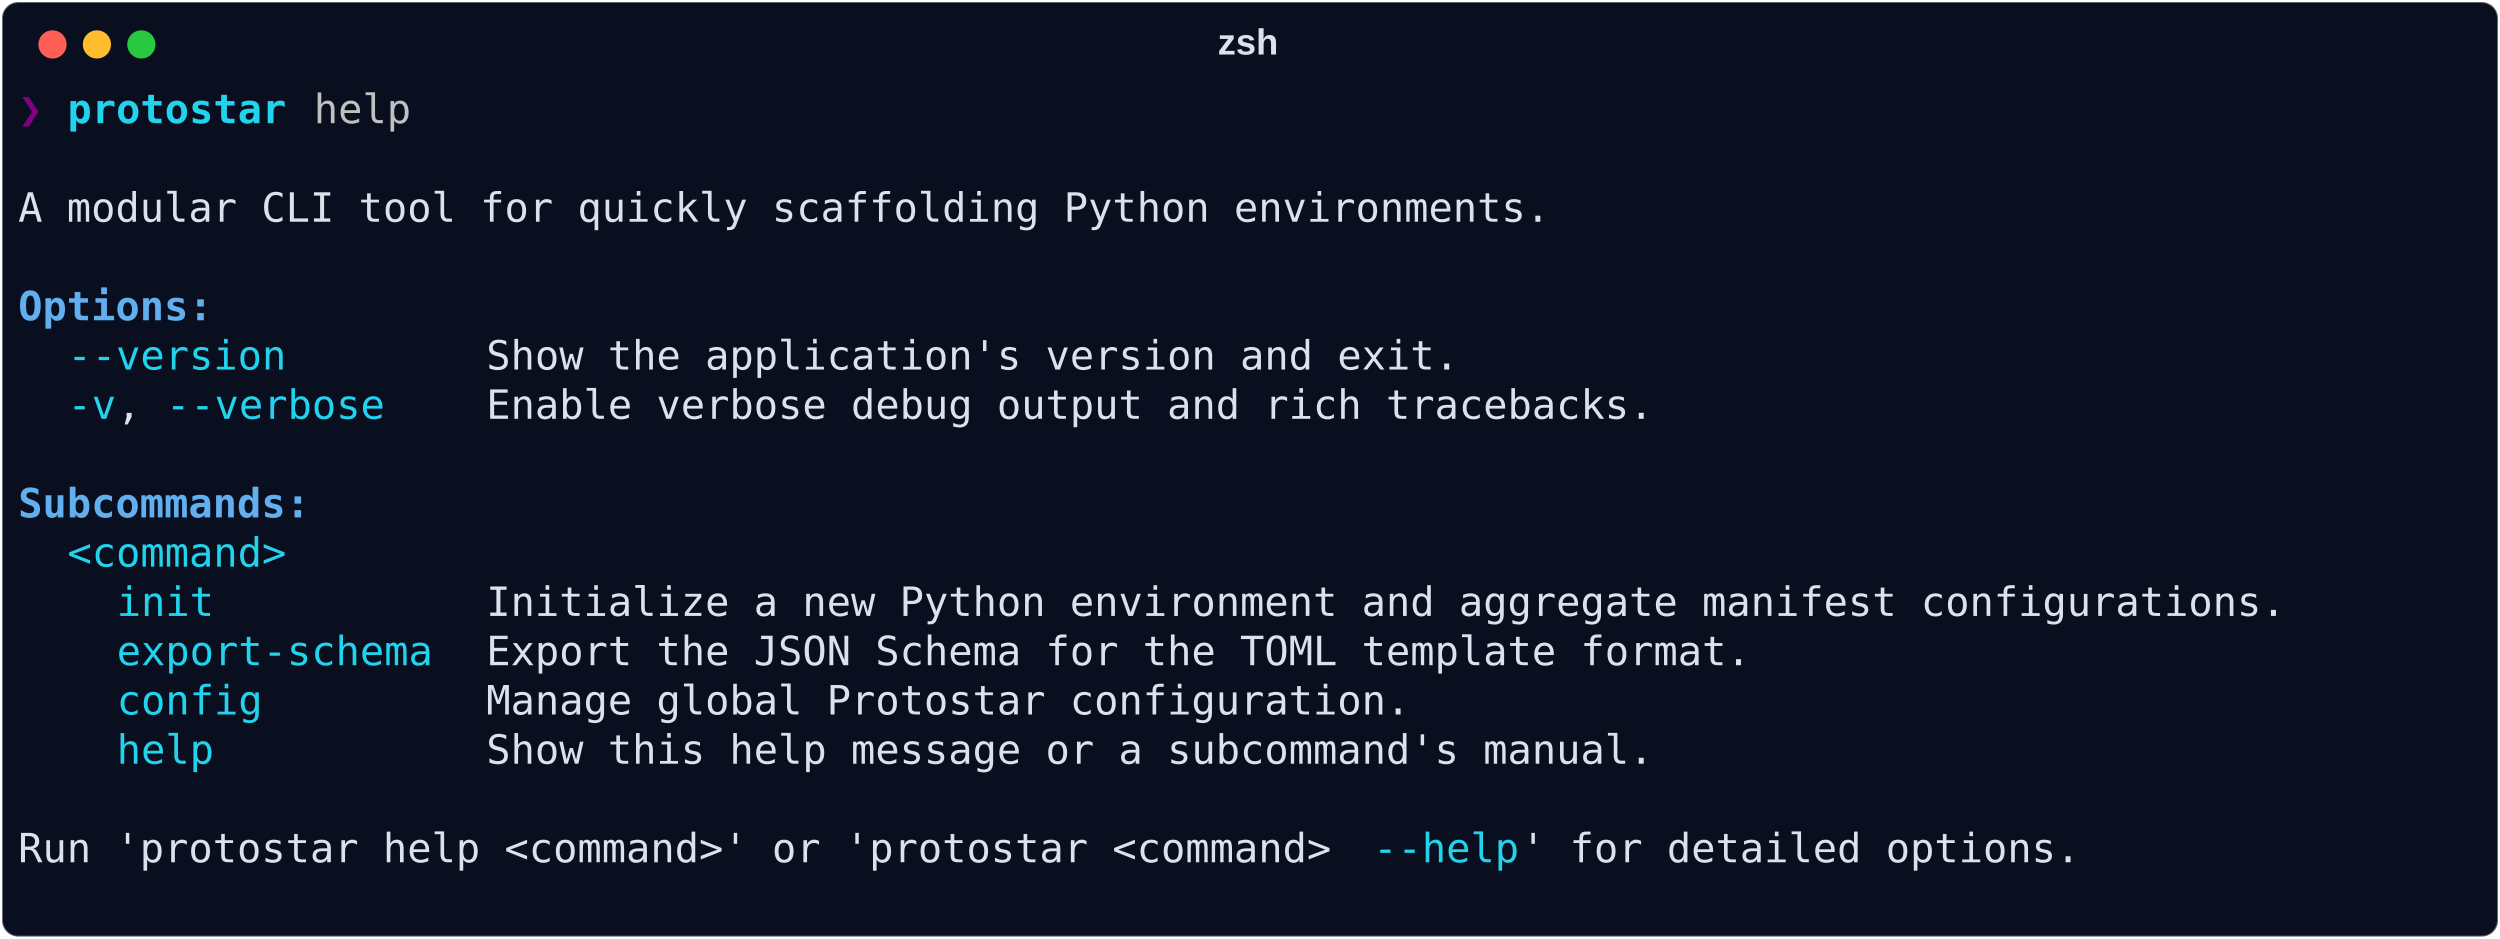
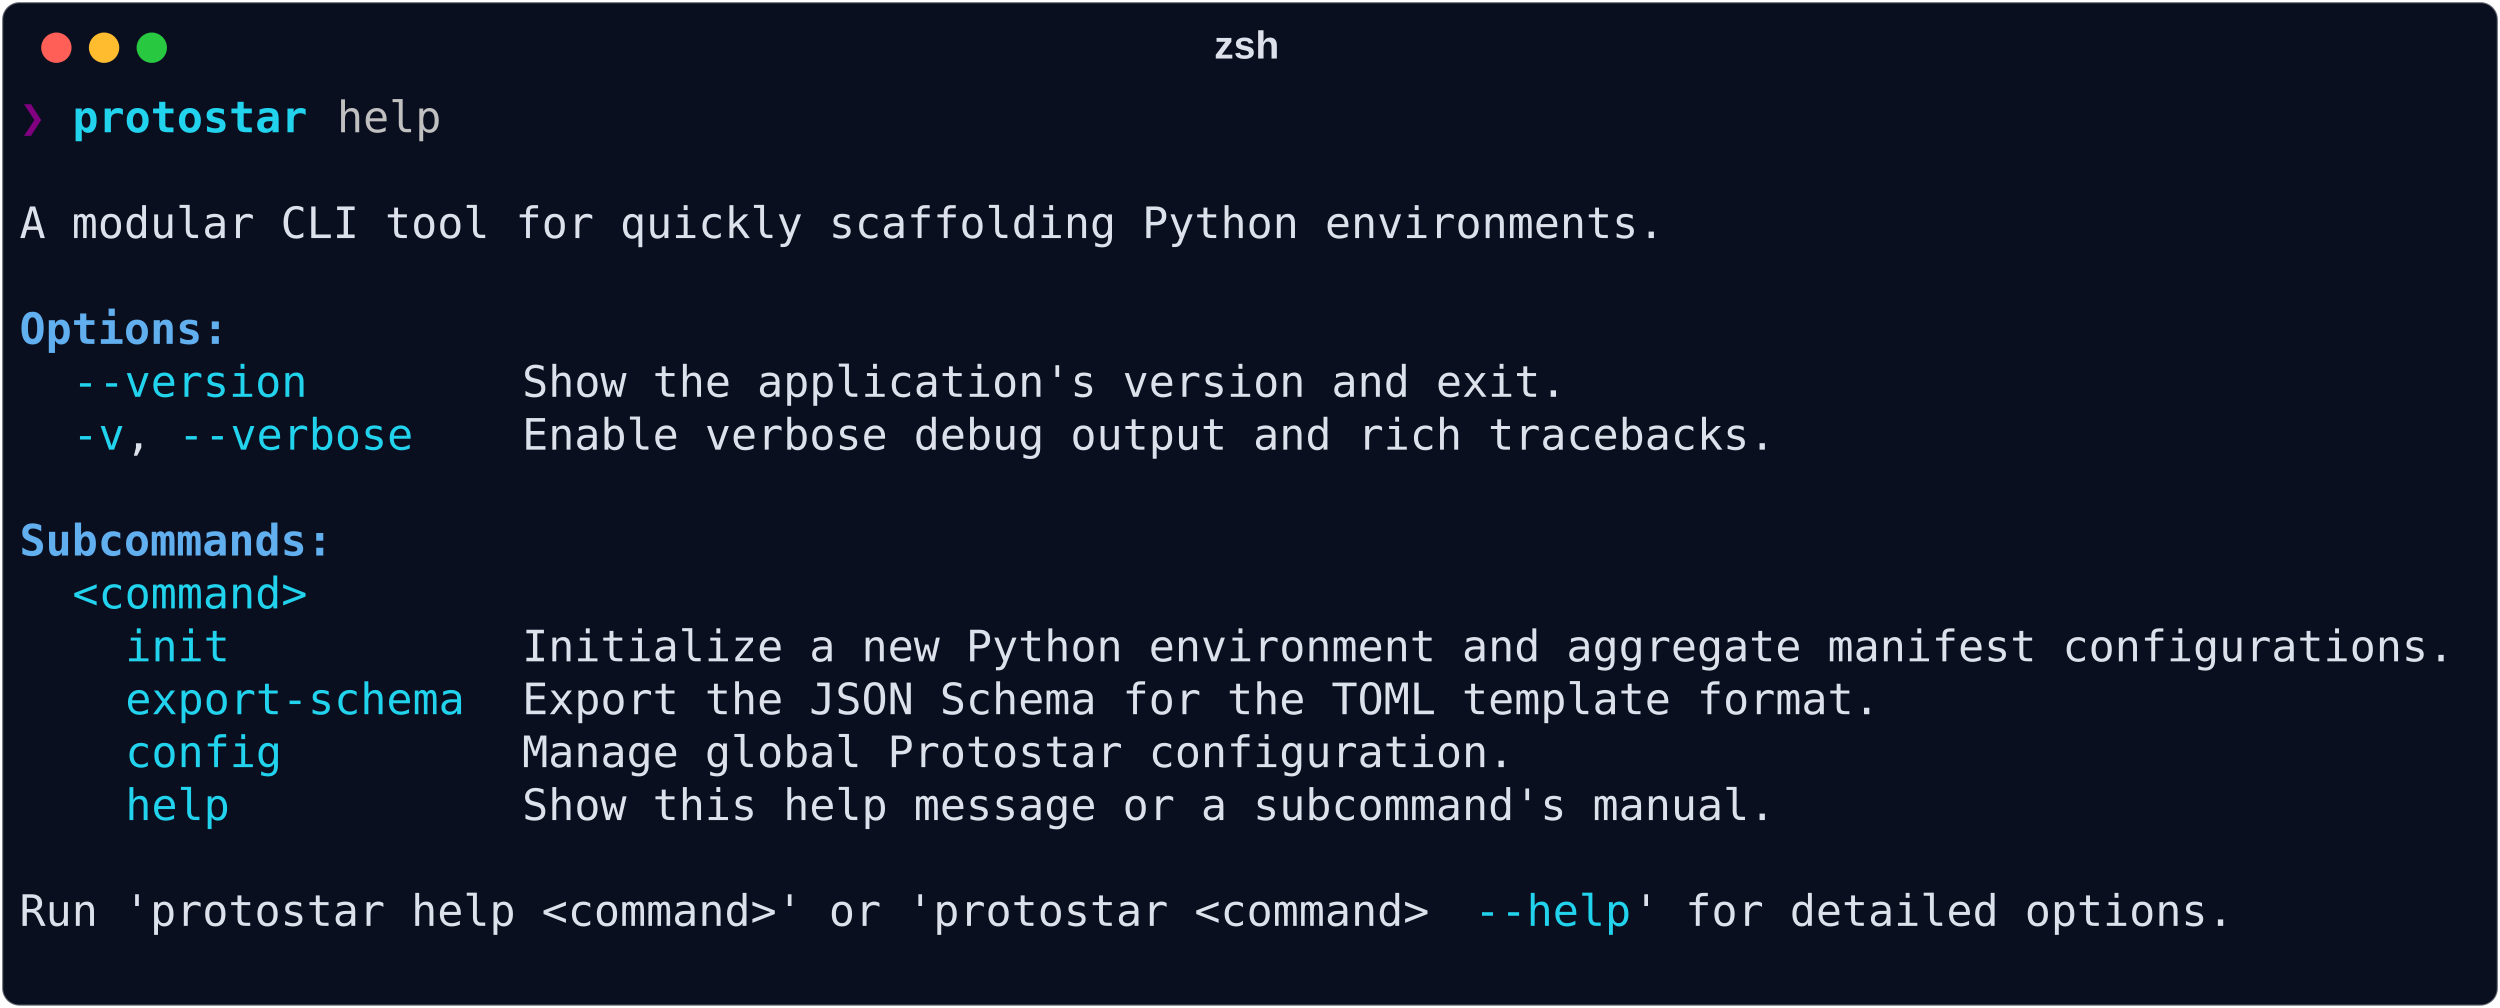
- <svg xmlns="http://www.w3.org/2000/svg" class="rich-terminal" viewBox="0 0 1238 464.8">
+ <svg xmlns="http://www.w3.org/2000/svg" class="rich-terminal" viewBox="0 0 1153 464.8">
  <style>

    @font-face {
        font-family: "Fira Code";
        src: local("FiraCode-Regular"),
                url("https://cdnjs.cloudflare.com/ajax/libs/firacode/6.2.0/woff2/FiraCode-Regular.woff2") format("woff2"),
                url("https://cdnjs.cloudflare.com/ajax/libs/firacode/6.2.0/woff/FiraCode-Regular.woff") format("woff");
        font-style: normal;
        font-weight: 400;
    }
    @font-face {
        font-family: "Fira Code";
        src: local("FiraCode-Bold"),
                url("https://cdnjs.cloudflare.com/ajax/libs/firacode/6.2.0/woff2/FiraCode-Bold.woff2") format("woff2"),
                url("https://cdnjs.cloudflare.com/ajax/libs/firacode/6.2.0/woff/FiraCode-Bold.woff") format("woff");
        font-style: bold;
        font-weight: 700;
    }

    .cli_help-matrix {
        font-family: Fira Code, monospace;
        font-size: 20px;
        line-height: 24.4px;
        font-variant-east-asian: full-width;
    }

    .cli_help-title {
        font-size: 18px;
        font-weight: bold;
        font-family: arial;
    }

    .cli_help-r1 { fill: #800080;font-weight: bold }
.cli_help-r2 { fill: #22d3ee;font-weight: bold }
.cli_help-r3 { fill: #c0c0c0 }
.cli_help-r4 { fill: #dce1eb }
.cli_help-r5 { fill: #61afef;font-weight: bold }
.cli_help-r6 { fill: #22d3ee }
    </style>
  <defs>
    <clipPath id="cli_help-clip-terminal">
-       <rect x="0" y="0" width="1219.0" height="413.8" />
+       <rect x="0" y="0" width="1133.6" height="413.8" />
    </clipPath>
    <clipPath id="cli_help-line-0">
-       <rect x="0" y="1.5" width="1220" height="24.65" />
+       <rect x="0" y="1.5" width="1134.6" height="24.65" />
    </clipPath>
    <clipPath id="cli_help-line-1">
-       <rect x="0" y="25.9" width="1220" height="24.65" />
+       <rect x="0" y="25.9" width="1134.6" height="24.65" />
    </clipPath>
    <clipPath id="cli_help-line-2">
-       <rect x="0" y="50.3" width="1220" height="24.65" />
+       <rect x="0" y="50.3" width="1134.6" height="24.65" />
    </clipPath>
    <clipPath id="cli_help-line-3">
-       <rect x="0" y="74.7" width="1220" height="24.65" />
+       <rect x="0" y="74.7" width="1134.6" height="24.65" />
    </clipPath>
    <clipPath id="cli_help-line-4">
-       <rect x="0" y="99.1" width="1220" height="24.65" />
+       <rect x="0" y="99.1" width="1134.6" height="24.65" />
    </clipPath>
    <clipPath id="cli_help-line-5">
-       <rect x="0" y="123.5" width="1220" height="24.65" />
+       <rect x="0" y="123.5" width="1134.6" height="24.65" />
    </clipPath>
    <clipPath id="cli_help-line-6">
-       <rect x="0" y="147.9" width="1220" height="24.65" />
+       <rect x="0" y="147.9" width="1134.6" height="24.65" />
    </clipPath>
    <clipPath id="cli_help-line-7">
-       <rect x="0" y="172.3" width="1220" height="24.65" />
+       <rect x="0" y="172.3" width="1134.6" height="24.65" />
    </clipPath>
    <clipPath id="cli_help-line-8">
-       <rect x="0" y="196.7" width="1220" height="24.65" />
+       <rect x="0" y="196.7" width="1134.6" height="24.65" />
    </clipPath>
    <clipPath id="cli_help-line-9">
-       <rect x="0" y="221.1" width="1220" height="24.65" />
+       <rect x="0" y="221.1" width="1134.6" height="24.65" />
    </clipPath>
    <clipPath id="cli_help-line-10">
-       <rect x="0" y="245.5" width="1220" height="24.65" />
+       <rect x="0" y="245.5" width="1134.6" height="24.65" />
    </clipPath>
    <clipPath id="cli_help-line-11">
-       <rect x="0" y="269.9" width="1220" height="24.65" />
+       <rect x="0" y="269.9" width="1134.6" height="24.65" />
    </clipPath>
    <clipPath id="cli_help-line-12">
-       <rect x="0" y="294.3" width="1220" height="24.65" />
+       <rect x="0" y="294.3" width="1134.6" height="24.65" />
    </clipPath>
    <clipPath id="cli_help-line-13">
-       <rect x="0" y="318.7" width="1220" height="24.65" />
+       <rect x="0" y="318.7" width="1134.6" height="24.65" />
    </clipPath>
    <clipPath id="cli_help-line-14">
-       <rect x="0" y="343.1" width="1220" height="24.65" />
+       <rect x="0" y="343.1" width="1134.6" height="24.65" />
    </clipPath>
    <clipPath id="cli_help-line-15">
-       <rect x="0" y="367.5" width="1220" height="24.65" />
+       <rect x="0" y="367.5" width="1134.6" height="24.65" />
    </clipPath>
  </defs>
-   <rect fill="#0a0f1f" stroke="rgba(255,255,255,0.35)" stroke-width="1" x="1" y="1" width="1236" height="462.8" rx="8" />
-   <text class="cli_help-title" fill="#dce1eb" text-anchor="middle" x="618" y="27">zsh</text>
+   <rect fill="#0a0f1f" stroke="rgba(255,255,255,0.35)" stroke-width="1" x="1" y="1" width="1151" height="462.8" rx="8" />
+   <text class="cli_help-title" fill="#dce1eb" text-anchor="middle" x="575" y="27">zsh</text>
  <g transform="translate(26,22)">
    <circle cx="0" cy="0" r="7" fill="#ff5f57" />
    <circle cx="22" cy="0" r="7" fill="#febc2e" />
    <circle cx="44" cy="0" r="7" fill="#28c840" />
  </g>
  <g transform="translate(9, 41)" clip-path="url(#cli_help-clip-terminal)">
    <g class="cli_help-matrix">
      <text class="cli_help-r1" x="0" y="20" textLength="24.4" clip-path="url(#cli_help-line-0)">❯ </text>
      <text class="cli_help-r2" x="24.4" y="20" textLength="122" clip-path="url(#cli_help-line-0)">protostar </text>
      <text class="cli_help-r3" x="146.4" y="20" textLength="48.8" clip-path="url(#cli_help-line-0)">help</text>
-       <text class="cli_help-r4" x="1220" y="20" textLength="12.2" clip-path="url(#cli_help-line-0)">
+       <text class="cli_help-r4" x="1134.6" y="20" textLength="12.2" clip-path="url(#cli_help-line-0)">
</text>
-       <text class="cli_help-r4" x="1220" y="44.4" textLength="12.2" clip-path="url(#cli_help-line-1)">
+       <text class="cli_help-r4" x="1134.6" y="44.4" textLength="12.2" clip-path="url(#cli_help-line-1)">
</text>
      <text class="cli_help-r4" x="0" y="68.8" textLength="768.6" clip-path="url(#cli_help-line-2)">A modular CLI tool for quickly scaffolding Python environments.</text>
-       <text class="cli_help-r4" x="1220" y="68.8" textLength="12.2" clip-path="url(#cli_help-line-2)">
+       <text class="cli_help-r4" x="1134.6" y="68.8" textLength="12.2" clip-path="url(#cli_help-line-2)">
</text>
-       <text class="cli_help-r4" x="1220" y="93.2" textLength="12.2" clip-path="url(#cli_help-line-3)">
+       <text class="cli_help-r4" x="1134.6" y="93.2" textLength="12.2" clip-path="url(#cli_help-line-3)">
</text>
      <text class="cli_help-r5" x="0" y="117.6" textLength="97.6" clip-path="url(#cli_help-line-4)">Options:</text>
-       <text class="cli_help-r4" x="1220" y="117.6" textLength="12.2" clip-path="url(#cli_help-line-4)">
+       <text class="cli_help-r4" x="1134.6" y="117.6" textLength="12.2" clip-path="url(#cli_help-line-4)">
</text>
      <text class="cli_help-r6" x="24.4" y="142" textLength="109.8" clip-path="url(#cli_help-line-5)">--version</text>
      <text class="cli_help-r4" x="231.8" y="142" textLength="488" clip-path="url(#cli_help-line-5)">Show the application's version and exit.</text>
-       <text class="cli_help-r4" x="1220" y="142" textLength="12.2" clip-path="url(#cli_help-line-5)">
+       <text class="cli_help-r4" x="1134.6" y="142" textLength="12.2" clip-path="url(#cli_help-line-5)">
</text>
      <text class="cli_help-r6" x="24.4" y="166.4" textLength="24.4" clip-path="url(#cli_help-line-6)">-v</text>
      <text class="cli_help-r4" x="48.8" y="166.4" textLength="24.4" clip-path="url(#cli_help-line-6)">, </text>
      <text class="cli_help-r6" x="73.2" y="166.4" textLength="109.8" clip-path="url(#cli_help-line-6)">--verbose</text>
      <text class="cli_help-r4" x="231.8" y="166.4" textLength="585.6" clip-path="url(#cli_help-line-6)">Enable verbose debug output and rich tracebacks.</text>
-       <text class="cli_help-r4" x="1220" y="166.4" textLength="12.2" clip-path="url(#cli_help-line-6)">
+       <text class="cli_help-r4" x="1134.6" y="166.4" textLength="12.2" clip-path="url(#cli_help-line-6)">
</text>
-       <text class="cli_help-r4" x="1220" y="190.8" textLength="12.2" clip-path="url(#cli_help-line-7)">
+       <text class="cli_help-r4" x="1134.6" y="190.8" textLength="12.2" clip-path="url(#cli_help-line-7)">
</text>
      <text class="cli_help-r5" x="0" y="215.2" textLength="146.4" clip-path="url(#cli_help-line-8)">Subcommands:</text>
-       <text class="cli_help-r4" x="1220" y="215.2" textLength="12.2" clip-path="url(#cli_help-line-8)">
+       <text class="cli_help-r4" x="1134.6" y="215.2" textLength="12.2" clip-path="url(#cli_help-line-8)">
</text>
      <text class="cli_help-r6" x="24.4" y="239.6" textLength="109.8" clip-path="url(#cli_help-line-9)">&lt;command&gt;</text>
-       <text class="cli_help-r4" x="1220" y="239.6" textLength="12.2" clip-path="url(#cli_help-line-9)">
+       <text class="cli_help-r4" x="1134.6" y="239.6" textLength="12.2" clip-path="url(#cli_help-line-9)">
</text>
      <text class="cli_help-r6" x="48.8" y="264" textLength="48.8" clip-path="url(#cli_help-line-10)">init</text>
      <text class="cli_help-r4" x="231.8" y="264" textLength="902.8" clip-path="url(#cli_help-line-10)">Initialize a new Python environment and aggregate manifest configurations.</text>
-       <text class="cli_help-r4" x="1220" y="264" textLength="12.2" clip-path="url(#cli_help-line-10)">
+       <text class="cli_help-r4" x="1134.6" y="264" textLength="12.2" clip-path="url(#cli_help-line-10)">
</text>
      <text class="cli_help-r6" x="48.8" y="288.4" textLength="158.6" clip-path="url(#cli_help-line-11)">export-schema</text>
      <text class="cli_help-r4" x="231.8" y="288.4" textLength="634.4" clip-path="url(#cli_help-line-11)">Export the JSON Schema for the TOML template format.</text>
-       <text class="cli_help-r4" x="1220" y="288.4" textLength="12.2" clip-path="url(#cli_help-line-11)">
+       <text class="cli_help-r4" x="1134.6" y="288.4" textLength="12.2" clip-path="url(#cli_help-line-11)">
</text>
      <text class="cli_help-r6" x="48.8" y="312.8" textLength="73.2" clip-path="url(#cli_help-line-12)">config</text>
      <text class="cli_help-r4" x="231.8" y="312.8" textLength="463.6" clip-path="url(#cli_help-line-12)">Manage global Protostar configuration.</text>
-       <text class="cli_help-r4" x="1220" y="312.8" textLength="12.2" clip-path="url(#cli_help-line-12)">
+       <text class="cli_help-r4" x="1134.6" y="312.8" textLength="12.2" clip-path="url(#cli_help-line-12)">
</text>
      <text class="cli_help-r6" x="48.8" y="337.2" textLength="48.8" clip-path="url(#cli_help-line-13)">help</text>
      <text class="cli_help-r4" x="231.8" y="337.2" textLength="585.6" clip-path="url(#cli_help-line-13)">Show this help message or a subcommand's manual.</text>
-       <text class="cli_help-r4" x="1220" y="337.2" textLength="12.2" clip-path="url(#cli_help-line-13)">
+       <text class="cli_help-r4" x="1134.6" y="337.2" textLength="12.2" clip-path="url(#cli_help-line-13)">
</text>
-       <text class="cli_help-r4" x="1220" y="361.6" textLength="12.2" clip-path="url(#cli_help-line-14)">
+       <text class="cli_help-r4" x="1134.6" y="361.6" textLength="12.2" clip-path="url(#cli_help-line-14)">
</text>
      <text class="cli_help-r4" x="0" y="386" textLength="671" clip-path="url(#cli_help-line-15)">Run 'protostar help &lt;command&gt;' or 'protostar &lt;command&gt; </text>
      <text class="cli_help-r6" x="671" y="386" textLength="73.2" clip-path="url(#cli_help-line-15)">--help</text>
      <text class="cli_help-r4" x="744.2" y="386" textLength="280.6" clip-path="url(#cli_help-line-15)">' for detailed options.</text>
-       <text class="cli_help-r4" x="1220" y="386" textLength="12.2" clip-path="url(#cli_help-line-15)">
+       <text class="cli_help-r4" x="1134.6" y="386" textLength="12.2" clip-path="url(#cli_help-line-15)">
</text>
-       <text class="cli_help-r4" x="1220" y="410.4" textLength="12.2" clip-path="url(#cli_help-line-16)">
+       <text class="cli_help-r4" x="1134.6" y="410.4" textLength="12.2" clip-path="url(#cli_help-line-16)">
</text>
    </g>
  </g>
</svg>
